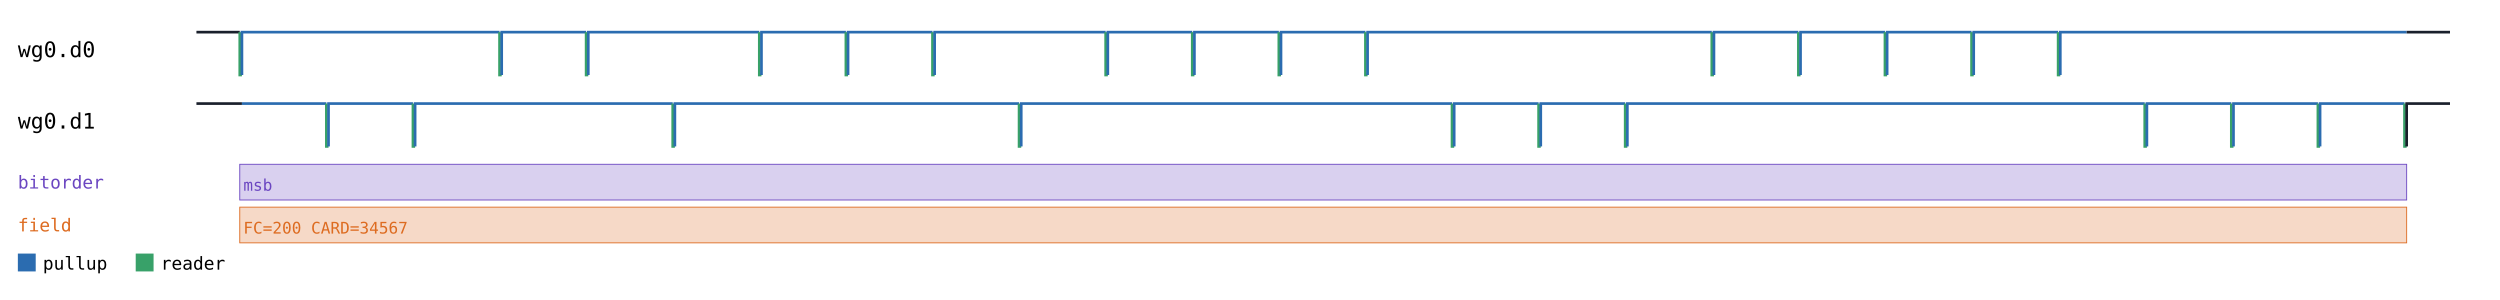
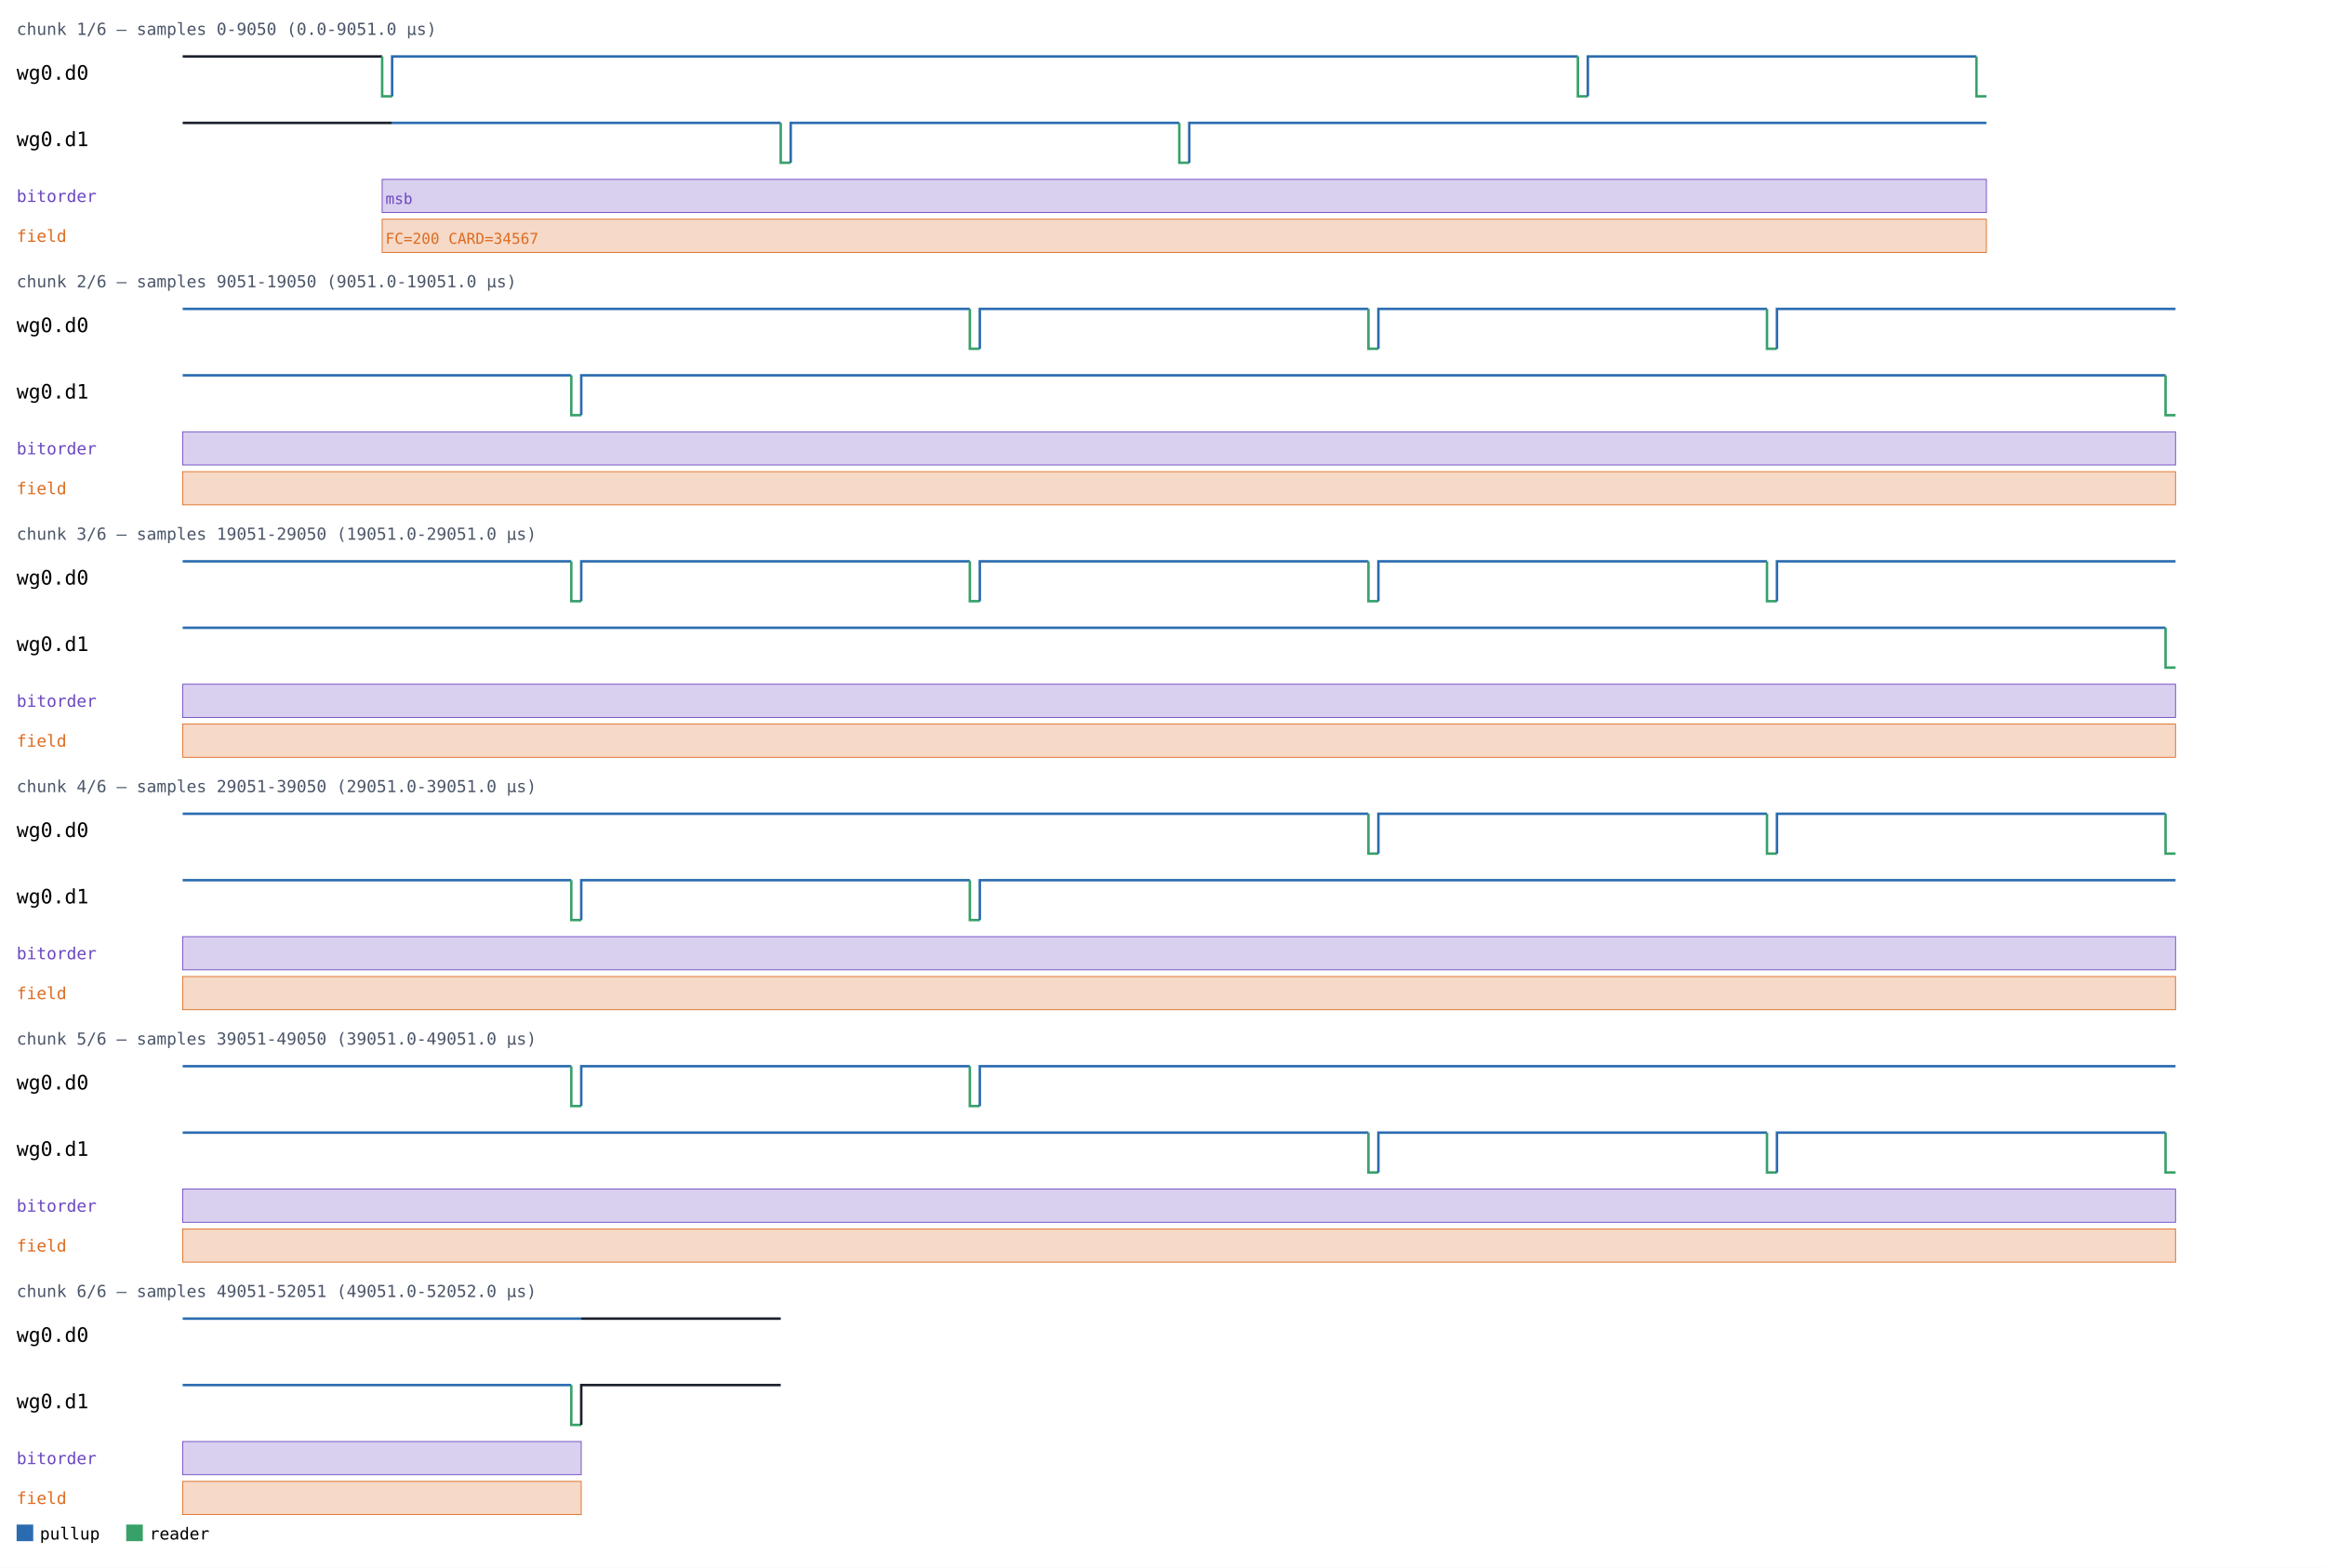
- <svg xmlns="http://www.w3.org/2000/svg" baseProfile="full" height="168" version="1.1" width="1400">
+ <svg xmlns="http://www.w3.org/2000/svg" baseProfile="full" height="944" version="1.1" width="1400">
  <defs />
-   <rect fill="white" height="168" width="1400" x="0" y="0" />
-   <text font-family="monospace" font-size="12px" x="10" y="32.0">wg0.d0</text>
-   <polyline fill="none" points="110.0,18.0 110.0,18.0 134.269,18.0 134.269,18.0" stroke="#1a202c" stroke-width="1.5" />
-   <polyline fill="none" points="134.269,18.0 134.269,42.0 135.481,42.0 135.481,42.0" stroke="#38a169" stroke-width="1.5" />
-   <polyline fill="none" points="135.481,42.0 135.481,18.0 279.739,18.0 279.739,18.0" stroke="#2b6cb0" stroke-width="1.5" />
-   <polyline fill="none" points="279.739,18.0 279.739,42.0 280.951,42.0 280.951,42.0" stroke="#38a169" stroke-width="1.5" />
-   <polyline fill="none" points="280.951,42.0 280.951,18.0 328.229,18.0 328.229,18.0" stroke="#2b6cb0" stroke-width="1.5" />
-   <polyline fill="none" points="328.229,18.0 328.229,42.0 329.441,42.0 329.441,42.0" stroke="#38a169" stroke-width="1.5" />
-   <polyline fill="none" points="329.441,42.0 329.441,18.0 425.209,18.0 425.209,18.0" stroke="#2b6cb0" stroke-width="1.5" />
-   <polyline fill="none" points="425.209,18.0 425.209,42.0 426.421,42.0 426.421,42.0" stroke="#38a169" stroke-width="1.5" />
-   <polyline fill="none" points="426.421,42.0 426.421,18.0 473.699,18.0 473.699,18.0" stroke="#2b6cb0" stroke-width="1.5" />
-   <polyline fill="none" points="473.699,18.0 473.699,42.0 474.911,42.0 474.911,42.0" stroke="#38a169" stroke-width="1.5" />
-   <polyline fill="none" points="474.911,42.0 474.911,18.0 522.189,18.0 522.189,18.0" stroke="#2b6cb0" stroke-width="1.5" />
-   <polyline fill="none" points="522.189,18.0 522.189,42.0 523.401,42.0 523.401,42.0" stroke="#38a169" stroke-width="1.5" />
-   <polyline fill="none" points="523.401,42.0 523.401,18.0 619.169,18.0 619.169,18.0" stroke="#2b6cb0" stroke-width="1.5" />
-   <polyline fill="none" points="619.169,18.0 619.169,42.0 620.381,42.0 620.381,42.0" stroke="#38a169" stroke-width="1.5" />
-   <polyline fill="none" points="620.381,42.0 620.381,18.0 667.659,18.0 667.659,18.0" stroke="#2b6cb0" stroke-width="1.5" />
-   <polyline fill="none" points="667.659,18.0 667.659,42.0 668.871,42.0 668.871,42.0" stroke="#38a169" stroke-width="1.5" />
-   <polyline fill="none" points="668.871,42.0 668.871,18.0 716.149,18.0 716.149,18.0" stroke="#2b6cb0" stroke-width="1.5" />
-   <polyline fill="none" points="716.149,18.0 716.149,42.0 717.361,42.0 717.361,42.0" stroke="#38a169" stroke-width="1.5" />
-   <polyline fill="none" points="717.361,42.0 717.361,18.0 764.639,18.0 764.639,18.0" stroke="#2b6cb0" stroke-width="1.5" />
-   <polyline fill="none" points="764.639,18.0 764.639,42.0 765.851,42.0 765.851,42.0" stroke="#38a169" stroke-width="1.5" />
-   <polyline fill="none" points="765.851,42.0 765.851,18.0 958.599,18.0 958.599,18.0" stroke="#2b6cb0" stroke-width="1.5" />
-   <polyline fill="none" points="958.599,18.0 958.599,42.0 959.811,42.0 959.811,42.0" stroke="#38a169" stroke-width="1.5" />
-   <polyline fill="none" points="959.811,42.0 959.811,18.0 1007.089,18.0 1007.089,18.0" stroke="#2b6cb0" stroke-width="1.5" />
-   <polyline fill="none" points="1007.089,18.0 1007.089,42.0 1008.301,42.0 1008.301,42.0" stroke="#38a169" stroke-width="1.5" />
-   <polyline fill="none" points="1008.301,42.0 1008.301,18.0 1055.579,18.0 1055.579,18.0" stroke="#2b6cb0" stroke-width="1.5" />
-   <polyline fill="none" points="1055.579,18.0 1055.579,42.0 1056.791,42.0 1056.791,42.0" stroke="#38a169" stroke-width="1.5" />
-   <polyline fill="none" points="1056.791,42.0 1056.791,18.0 1104.069,18.0 1104.069,18.0" stroke="#2b6cb0" stroke-width="1.5" />
-   <polyline fill="none" points="1104.069,18.0 1104.069,42.0 1105.281,42.0 1105.281,42.0" stroke="#38a169" stroke-width="1.5" />
-   <polyline fill="none" points="1105.281,42.0 1105.281,18.0 1152.559,18.0 1152.559,18.0" stroke="#2b6cb0" stroke-width="1.5" />
-   <polyline fill="none" points="1152.559,18.0 1152.559,42.0 1153.771,42.0 1153.771,42.0" stroke="#38a169" stroke-width="1.5" />
-   <polyline fill="none" points="1153.771,42.0 1153.771,18.0 1347.731,18.0 1347.731,18.0" stroke="#2b6cb0" stroke-width="1.5" />
-   <polyline fill="none" points="1347.731,18.0 1347.731,18.0 1372.0,18.0" stroke="#1a202c" stroke-width="1.5" />
-   <text font-family="monospace" font-size="12px" x="10" y="72.0">wg0.d1</text>
-   <polyline fill="none" points="110.0,58.0 110.0,58.0 134.269,58.0 134.269,58.0 135.481,58.0 135.481,58.0" stroke="#1a202c" stroke-width="1.5" />
-   <polyline fill="none" points="135.481,58.0 135.481,58.0 182.759,58.0 182.759,58.0" stroke="#2b6cb0" stroke-width="1.5" />
-   <polyline fill="none" points="182.759,58.0 182.759,82.0 183.971,82.0 183.971,82.0" stroke="#38a169" stroke-width="1.5" />
-   <polyline fill="none" points="183.971,82.0 183.971,58.0 231.249,58.0 231.249,58.0" stroke="#2b6cb0" stroke-width="1.5" />
-   <polyline fill="none" points="231.249,58.0 231.249,82.0 232.461,82.0 232.461,82.0" stroke="#38a169" stroke-width="1.5" />
-   <polyline fill="none" points="232.461,82.0 232.461,58.0 376.719,58.0 376.719,58.0" stroke="#2b6cb0" stroke-width="1.5" />
-   <polyline fill="none" points="376.719,58.0 376.719,82.0 377.931,82.0 377.931,82.0" stroke="#38a169" stroke-width="1.5" />
-   <polyline fill="none" points="377.931,82.0 377.931,58.0 570.679,58.0 570.679,58.0" stroke="#2b6cb0" stroke-width="1.5" />
-   <polyline fill="none" points="570.679,58.0 570.679,82.0 571.891,82.0 571.891,82.0" stroke="#38a169" stroke-width="1.5" />
-   <polyline fill="none" points="571.891,82.0 571.891,58.0 813.129,58.0 813.129,58.0" stroke="#2b6cb0" stroke-width="1.5" />
-   <polyline fill="none" points="813.129,58.0 813.129,82.0 814.341,82.0 814.341,82.0" stroke="#38a169" stroke-width="1.5" />
-   <polyline fill="none" points="814.341,82.0 814.341,58.0 861.619,58.0 861.619,58.0" stroke="#2b6cb0" stroke-width="1.5" />
-   <polyline fill="none" points="861.619,58.0 861.619,82.0 862.831,82.0 862.831,82.0" stroke="#38a169" stroke-width="1.5" />
-   <polyline fill="none" points="862.831,82.0 862.831,58.0 910.109,58.0 910.109,58.0" stroke="#2b6cb0" stroke-width="1.5" />
-   <polyline fill="none" points="910.109,58.0 910.109,82.0 911.321,82.0 911.321,82.0" stroke="#38a169" stroke-width="1.5" />
-   <polyline fill="none" points="911.321,82.0 911.321,58.0 1201.049,58.0 1201.049,58.0" stroke="#2b6cb0" stroke-width="1.5" />
-   <polyline fill="none" points="1201.049,58.0 1201.049,82.0 1202.261,82.0 1202.261,82.0" stroke="#38a169" stroke-width="1.5" />
-   <polyline fill="none" points="1202.261,82.0 1202.261,58.0 1249.539,58.0 1249.539,58.0" stroke="#2b6cb0" stroke-width="1.5" />
-   <polyline fill="none" points="1249.539,58.0 1249.539,82.0 1250.751,82.0 1250.751,82.0" stroke="#38a169" stroke-width="1.5" />
-   <polyline fill="none" points="1250.751,82.0 1250.751,58.0 1298.029,58.0 1298.029,58.0" stroke="#2b6cb0" stroke-width="1.5" />
-   <polyline fill="none" points="1298.029,58.0 1298.029,82.0 1299.241,82.0 1299.241,82.0" stroke="#38a169" stroke-width="1.5" />
-   <polyline fill="none" points="1299.241,82.0 1299.241,58.0 1346.519,58.0 1346.519,58.0" stroke="#2b6cb0" stroke-width="1.5" />
-   <polyline fill="none" points="1346.519,58.0 1346.519,82.0 1347.731,82.0 1347.731,82.0" stroke="#38a169" stroke-width="1.5" />
-   <polyline fill="none" points="1347.731,82.0 1347.731,58.0 1372.0,58.0" stroke="#1a202c" stroke-width="1.5" />
-   <text fill="#6b46c1" font-family="monospace" font-size="10px" x="10" y="105.6">bitorder</text>
-   <rect fill="#6b46c1" fill-opacity="0.25" height="20" stroke="#6b46c1" stroke-width="0.5" width="1213.462" x="134.269" y="92" />
-   <text fill="#6b46c1" font-family="monospace" font-size="9px" x="136.269" y="106.8">msb</text>
-   <text fill="#dd6b20" font-family="monospace" font-size="10px" x="10" y="129.6">field</text>
-   <rect fill="#dd6b20" fill-opacity="0.25" height="20" stroke="#dd6b20" stroke-width="0.5" width="1213.462" x="134.269" y="116" />
-   <text fill="#dd6b20" font-family="monospace" font-size="9px" x="136.269" y="130.8">FC=200 CARD=34567</text>
-   <rect fill="#2b6cb0" height="10" width="10" x="10" y="142" />
-   <text font-family="monospace" font-size="10px" x="24" y="151">pullup</text>
-   <rect fill="#38a169" height="10" width="10" x="76" y="142" />
-   <text font-family="monospace" font-size="10px" x="90" y="151">reader</text>
+   <rect fill="white" height="944" width="1400" x="0" y="0" />
+   <text fill="#4a5568" font-family="monospace" font-size="10px" x="10" y="21">chunk 1/6 — samples 0-9050  (0.0-9051.0 µs)</text>
+   <text font-family="monospace" font-size="12px" x="10" y="48.0">wg0.d0</text>
+   <polyline fill="none" points="110.0,34.0 110.0,34.0 230.12,34.0 230.12,34.0" stroke="#1a202c" stroke-width="1.5" />
+   <polyline fill="none" points="230.12,34.0 230.12,58.0 236.12,58.0 236.12,58.0" stroke="#38a169" stroke-width="1.5" />
+   <polyline fill="none" points="236.12,58.0 236.12,34.0 950.12,34.0 950.12,34.0" stroke="#2b6cb0" stroke-width="1.5" />
+   <polyline fill="none" points="950.12,34.0 950.12,58.0 956.12,58.0 956.12,58.0" stroke="#38a169" stroke-width="1.5" />
+   <polyline fill="none" points="956.12,58.0 956.12,34.0 1190.12,34.0 1190.12,34.0" stroke="#2b6cb0" stroke-width="1.5" />
+   <polyline fill="none" points="1190.12,34.0 1190.12,58.0 1196.12,58.0" stroke="#38a169" stroke-width="1.5" />
+   <text font-family="monospace" font-size="12px" x="10" y="88.0">wg0.d1</text>
+   <polyline fill="none" points="110.0,74.0 110.0,74.0 230.12,74.0 230.12,74.0 236.12,74.0 236.12,74.0" stroke="#1a202c" stroke-width="1.5" />
+   <polyline fill="none" points="236.12,74.0 236.12,74.0 470.12,74.0 470.12,74.0" stroke="#2b6cb0" stroke-width="1.5" />
+   <polyline fill="none" points="470.12,74.0 470.12,98.0 476.12,98.0 476.12,98.0" stroke="#38a169" stroke-width="1.5" />
+   <polyline fill="none" points="476.12,98.0 476.12,74.0 710.12,74.0 710.12,74.0" stroke="#2b6cb0" stroke-width="1.5" />
+   <polyline fill="none" points="710.12,74.0 710.12,98.0 716.12,98.0 716.12,98.0" stroke="#38a169" stroke-width="1.5" />
+   <polyline fill="none" points="716.12,98.0 716.12,74.0 1196.12,74.0" stroke="#2b6cb0" stroke-width="1.5" />
+   <text fill="#6b46c1" font-family="monospace" font-size="10px" x="10" y="121.6">bitorder</text>
+   <rect fill="#6b46c1" fill-opacity="0.25" height="20" stroke="#6b46c1" stroke-width="0.5" width="966" x="230.12" y="108" />
+   <text fill="#6b46c1" font-family="monospace" font-size="9px" x="232.12" y="122.8">msb</text>
+   <text fill="#dd6b20" font-family="monospace" font-size="10px" x="10" y="145.6">field</text>
+   <rect fill="#dd6b20" fill-opacity="0.25" height="20" stroke="#dd6b20" stroke-width="0.5" width="966" x="230.12" y="132" />
+   <text fill="#dd6b20" font-family="monospace" font-size="9px" x="232.12" y="146.8">FC=200 CARD=34567</text>
+   <text fill="#4a5568" font-family="monospace" font-size="10px" x="10" y="173">chunk 2/6 — samples 9051-19050  (9051.0-19051.0 µs)</text>
+   <text font-family="monospace" font-size="12px" x="10" y="200.0">wg0.d0</text>
+   <polyline fill="none" points="110.0,186.0 110.0,186.0 584.0,186.0 584.0,186.0" stroke="#2b6cb0" stroke-width="1.5" />
+   <polyline fill="none" points="584.0,186.0 584.0,210.0 590.0,210.0 590.0,210.0" stroke="#38a169" stroke-width="1.5" />
+   <polyline fill="none" points="590.0,210.0 590.0,186.0 824.0,186.0 824.0,186.0" stroke="#2b6cb0" stroke-width="1.5" />
+   <polyline fill="none" points="824.0,186.0 824.0,210.0 830.0,210.0 830.0,210.0" stroke="#38a169" stroke-width="1.5" />
+   <polyline fill="none" points="830.0,210.0 830.0,186.0 1064.0,186.0 1064.0,186.0" stroke="#2b6cb0" stroke-width="1.5" />
+   <polyline fill="none" points="1064.0,186.0 1064.0,210.0 1070.0,210.0 1070.0,210.0" stroke="#38a169" stroke-width="1.5" />
+   <polyline fill="none" points="1070.0,210.0 1070.0,186.0 1310.0,186.0" stroke="#2b6cb0" stroke-width="1.5" />
+   <text font-family="monospace" font-size="12px" x="10" y="240.0">wg0.d1</text>
+   <polyline fill="none" points="110.0,226.0 110.0,226.0 344.0,226.0 344.0,226.0" stroke="#2b6cb0" stroke-width="1.5" />
+   <polyline fill="none" points="344.0,226.0 344.0,250.0 350.0,250.0 350.0,250.0" stroke="#38a169" stroke-width="1.5" />
+   <polyline fill="none" points="350.0,250.0 350.0,226.0 1304.0,226.0 1304.0,226.0" stroke="#2b6cb0" stroke-width="1.5" />
+   <polyline fill="none" points="1304.0,226.0 1304.0,250.0 1310.0,250.0" stroke="#38a169" stroke-width="1.5" />
+   <text fill="#6b46c1" font-family="monospace" font-size="10px" x="10" y="273.6">bitorder</text>
+   <rect fill="#6b46c1" fill-opacity="0.25" height="20" stroke="#6b46c1" stroke-width="0.5" width="1200.0" x="110.0" y="260" />
+   <text fill="#dd6b20" font-family="monospace" font-size="10px" x="10" y="297.6">field</text>
+   <rect fill="#dd6b20" fill-opacity="0.25" height="20" stroke="#dd6b20" stroke-width="0.5" width="1200.0" x="110.0" y="284" />
+   <text fill="#4a5568" font-family="monospace" font-size="10px" x="10" y="325">chunk 3/6 — samples 19051-29050  (19051.0-29051.0 µs)</text>
+   <text font-family="monospace" font-size="12px" x="10" y="352.0">wg0.d0</text>
+   <polyline fill="none" points="110.0,338.0 110.0,338.0 344.0,338.0 344.0,338.0" stroke="#2b6cb0" stroke-width="1.5" />
+   <polyline fill="none" points="344.0,338.0 344.0,362.0 350.0,362.0 350.0,362.0" stroke="#38a169" stroke-width="1.5" />
+   <polyline fill="none" points="350.0,362.0 350.0,338.0 584.0,338.0 584.0,338.0" stroke="#2b6cb0" stroke-width="1.5" />
+   <polyline fill="none" points="584.0,338.0 584.0,362.0 590.0,362.0 590.0,362.0" stroke="#38a169" stroke-width="1.5" />
+   <polyline fill="none" points="590.0,362.0 590.0,338.0 824.0,338.0 824.0,338.0" stroke="#2b6cb0" stroke-width="1.5" />
+   <polyline fill="none" points="824.0,338.0 824.0,362.0 830.0,362.0 830.0,362.0" stroke="#38a169" stroke-width="1.5" />
+   <polyline fill="none" points="830.0,362.0 830.0,338.0 1064.0,338.0 1064.0,338.0" stroke="#2b6cb0" stroke-width="1.5" />
+   <polyline fill="none" points="1064.0,338.0 1064.0,362.0 1070.0,362.0 1070.0,362.0" stroke="#38a169" stroke-width="1.5" />
+   <polyline fill="none" points="1070.0,362.0 1070.0,338.0 1310.0,338.0" stroke="#2b6cb0" stroke-width="1.5" />
+   <text font-family="monospace" font-size="12px" x="10" y="392.0">wg0.d1</text>
+   <polyline fill="none" points="110.0,378.0 110.0,378.0 1304.0,378.0 1304.0,378.0" stroke="#2b6cb0" stroke-width="1.5" />
+   <polyline fill="none" points="1304.0,378.0 1304.0,402.0 1310.0,402.0" stroke="#38a169" stroke-width="1.5" />
+   <text fill="#6b46c1" font-family="monospace" font-size="10px" x="10" y="425.6">bitorder</text>
+   <rect fill="#6b46c1" fill-opacity="0.25" height="20" stroke="#6b46c1" stroke-width="0.5" width="1200.0" x="110.0" y="412" />
+   <text fill="#dd6b20" font-family="monospace" font-size="10px" x="10" y="449.6">field</text>
+   <rect fill="#dd6b20" fill-opacity="0.25" height="20" stroke="#dd6b20" stroke-width="0.5" width="1200.0" x="110.0" y="436" />
+   <text fill="#4a5568" font-family="monospace" font-size="10px" x="10" y="477">chunk 4/6 — samples 29051-39050  (29051.0-39051.0 µs)</text>
+   <text font-family="monospace" font-size="12px" x="10" y="504.0">wg0.d0</text>
+   <polyline fill="none" points="110.0,490.0 110.0,490.0 824.0,490.0 824.0,490.0" stroke="#2b6cb0" stroke-width="1.5" />
+   <polyline fill="none" points="824.0,490.0 824.0,514.0 830.0,514.0 830.0,514.0" stroke="#38a169" stroke-width="1.5" />
+   <polyline fill="none" points="830.0,514.0 830.0,490.0 1064.0,490.0 1064.0,490.0" stroke="#2b6cb0" stroke-width="1.5" />
+   <polyline fill="none" points="1064.0,490.0 1064.0,514.0 1070.0,514.0 1070.0,514.0" stroke="#38a169" stroke-width="1.5" />
+   <polyline fill="none" points="1070.0,514.0 1070.0,490.0 1304.0,490.0 1304.0,490.0" stroke="#2b6cb0" stroke-width="1.5" />
+   <polyline fill="none" points="1304.0,490.0 1304.0,514.0 1310.0,514.0" stroke="#38a169" stroke-width="1.5" />
+   <text font-family="monospace" font-size="12px" x="10" y="544.0">wg0.d1</text>
+   <polyline fill="none" points="110.0,530.0 110.0,530.0 344.0,530.0 344.0,530.0" stroke="#2b6cb0" stroke-width="1.5" />
+   <polyline fill="none" points="344.0,530.0 344.0,554.0 350.0,554.0 350.0,554.0" stroke="#38a169" stroke-width="1.5" />
+   <polyline fill="none" points="350.0,554.0 350.0,530.0 584.0,530.0 584.0,530.0" stroke="#2b6cb0" stroke-width="1.5" />
+   <polyline fill="none" points="584.0,530.0 584.0,554.0 590.0,554.0 590.0,554.0" stroke="#38a169" stroke-width="1.5" />
+   <polyline fill="none" points="590.0,554.0 590.0,530.0 1310.0,530.0" stroke="#2b6cb0" stroke-width="1.5" />
+   <text fill="#6b46c1" font-family="monospace" font-size="10px" x="10" y="577.6">bitorder</text>
+   <rect fill="#6b46c1" fill-opacity="0.25" height="20" stroke="#6b46c1" stroke-width="0.5" width="1200.0" x="110.0" y="564" />
+   <text fill="#dd6b20" font-family="monospace" font-size="10px" x="10" y="601.6">field</text>
+   <rect fill="#dd6b20" fill-opacity="0.25" height="20" stroke="#dd6b20" stroke-width="0.5" width="1200.0" x="110.0" y="588" />
+   <text fill="#4a5568" font-family="monospace" font-size="10px" x="10" y="629">chunk 5/6 — samples 39051-49050  (39051.0-49051.0 µs)</text>
+   <text font-family="monospace" font-size="12px" x="10" y="656.0">wg0.d0</text>
+   <polyline fill="none" points="110.0,642.0 110.0,642.0 344.0,642.0 344.0,642.0" stroke="#2b6cb0" stroke-width="1.5" />
+   <polyline fill="none" points="344.0,642.0 344.0,666.0 350.0,666.0 350.0,666.0" stroke="#38a169" stroke-width="1.5" />
+   <polyline fill="none" points="350.0,666.0 350.0,642.0 584.0,642.0 584.0,642.0" stroke="#2b6cb0" stroke-width="1.5" />
+   <polyline fill="none" points="584.0,642.0 584.0,666.0 590.0,666.0 590.0,666.0" stroke="#38a169" stroke-width="1.5" />
+   <polyline fill="none" points="590.0,666.0 590.0,642.0 1310.0,642.0" stroke="#2b6cb0" stroke-width="1.5" />
+   <text font-family="monospace" font-size="12px" x="10" y="696.0">wg0.d1</text>
+   <polyline fill="none" points="110.0,682.0 110.0,682.0 824.0,682.0 824.0,682.0" stroke="#2b6cb0" stroke-width="1.5" />
+   <polyline fill="none" points="824.0,682.0 824.0,706.0 830.0,706.0 830.0,706.0" stroke="#38a169" stroke-width="1.5" />
+   <polyline fill="none" points="830.0,706.0 830.0,682.0 1064.0,682.0 1064.0,682.0" stroke="#2b6cb0" stroke-width="1.5" />
+   <polyline fill="none" points="1064.0,682.0 1064.0,706.0 1070.0,706.0 1070.0,706.0" stroke="#38a169" stroke-width="1.5" />
+   <polyline fill="none" points="1070.0,706.0 1070.0,682.0 1304.0,682.0 1304.0,682.0" stroke="#2b6cb0" stroke-width="1.5" />
+   <polyline fill="none" points="1304.0,682.0 1304.0,706.0 1310.0,706.0" stroke="#38a169" stroke-width="1.5" />
+   <text fill="#6b46c1" font-family="monospace" font-size="10px" x="10" y="729.6">bitorder</text>
+   <rect fill="#6b46c1" fill-opacity="0.25" height="20" stroke="#6b46c1" stroke-width="0.5" width="1200.0" x="110.0" y="716" />
+   <text fill="#dd6b20" font-family="monospace" font-size="10px" x="10" y="753.6">field</text>
+   <rect fill="#dd6b20" fill-opacity="0.25" height="20" stroke="#dd6b20" stroke-width="0.5" width="1200.0" x="110.0" y="740" />
+   <text fill="#4a5568" font-family="monospace" font-size="10px" x="10" y="781">chunk 6/6 — samples 49051-52051  (49051.0-52052.0 µs)</text>
+   <text font-family="monospace" font-size="12px" x="10" y="808.0">wg0.d0</text>
+   <polyline fill="none" points="110.0,794.0 110.0,794.0 350.0,794.0 350.0,794.0" stroke="#2b6cb0" stroke-width="1.5" />
+   <polyline fill="none" points="350.0,794.0 350.0,794.0 470.12,794.0" stroke="#1a202c" stroke-width="1.5" />
+   <text font-family="monospace" font-size="12px" x="10" y="848.0">wg0.d1</text>
+   <polyline fill="none" points="110.0,834.0 110.0,834.0 344.0,834.0 344.0,834.0" stroke="#2b6cb0" stroke-width="1.5" />
+   <polyline fill="none" points="344.0,834.0 344.0,858.0 350.0,858.0 350.0,858.0" stroke="#38a169" stroke-width="1.5" />
+   <polyline fill="none" points="350.0,858.0 350.0,834.0 470.12,834.0" stroke="#1a202c" stroke-width="1.5" />
+   <text fill="#6b46c1" font-family="monospace" font-size="10px" x="10" y="881.6">bitorder</text>
+   <rect fill="#6b46c1" fill-opacity="0.25" height="20" stroke="#6b46c1" stroke-width="0.5" width="240.0" x="110.0" y="868" />
+   <text fill="#dd6b20" font-family="monospace" font-size="10px" x="10" y="905.6">field</text>
+   <rect fill="#dd6b20" fill-opacity="0.25" height="20" stroke="#dd6b20" stroke-width="0.5" width="240.0" x="110.0" y="892" />
+   <rect fill="#2b6cb0" height="10" width="10" x="10" y="918" />
+   <text font-family="monospace" font-size="10px" x="24" y="927">pullup</text>
+   <rect fill="#38a169" height="10" width="10" x="76" y="918" />
+   <text font-family="monospace" font-size="10px" x="90" y="927">reader</text>
</svg>
